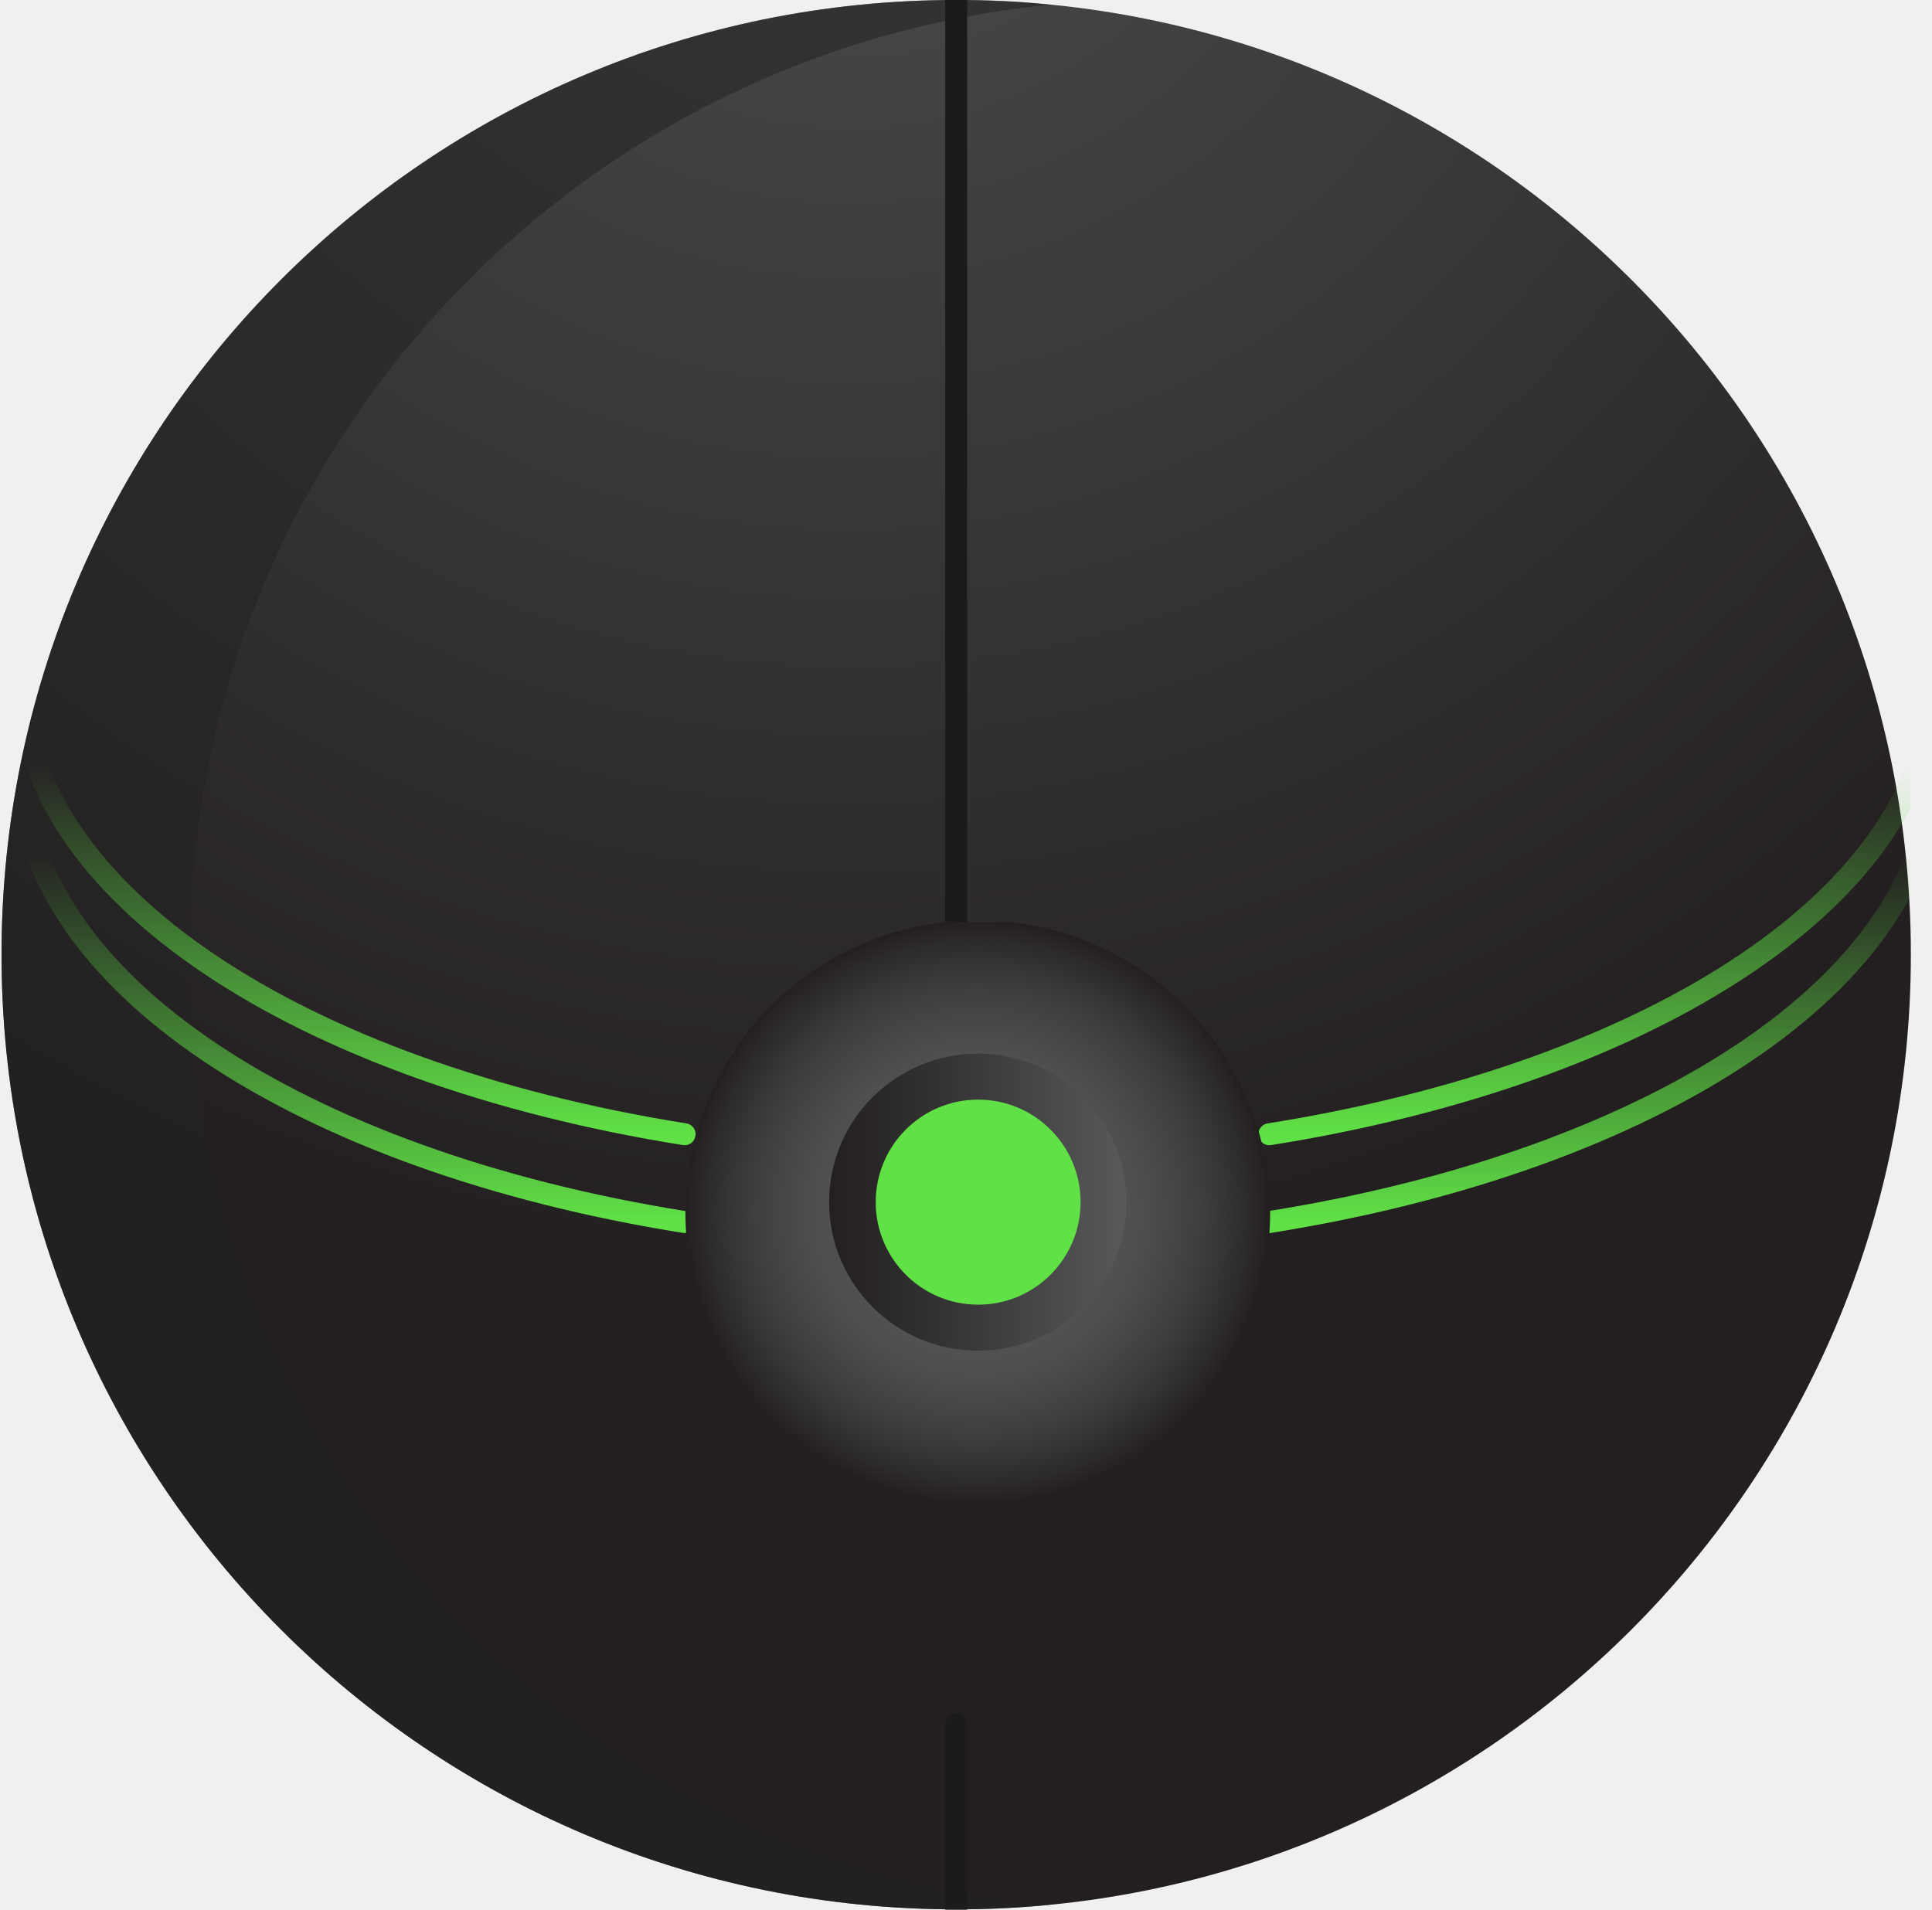
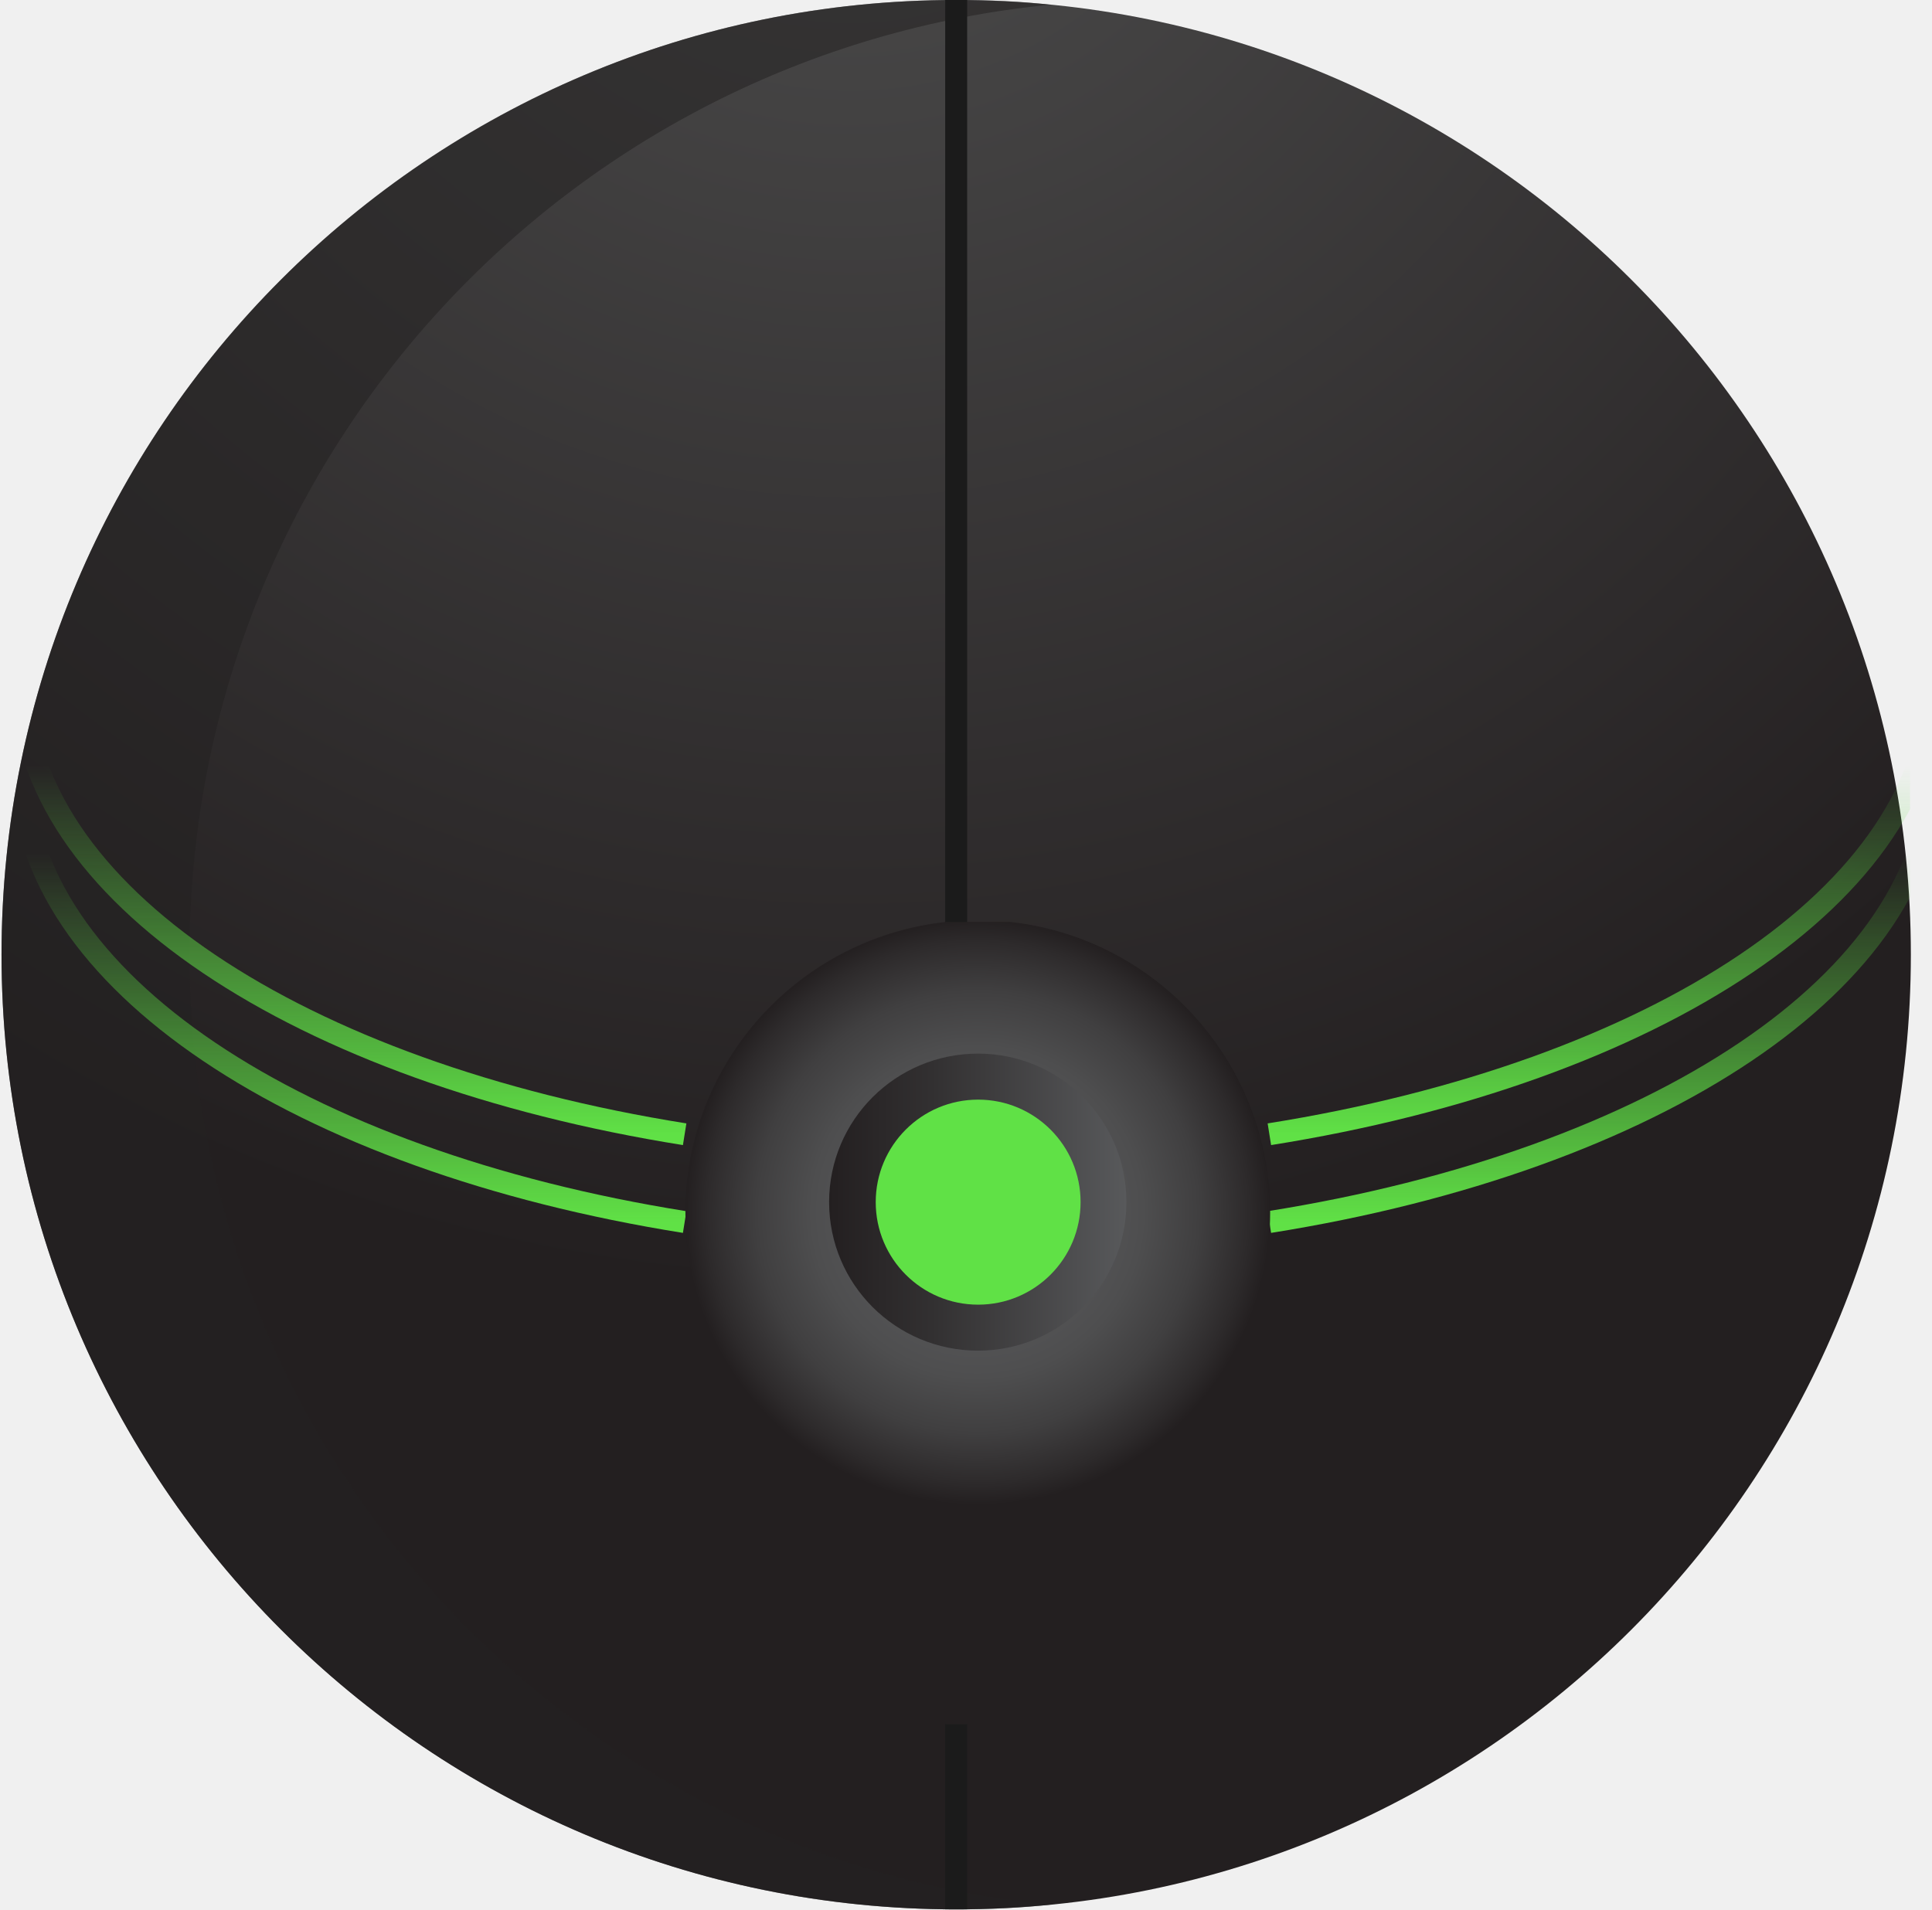
<svg xmlns="http://www.w3.org/2000/svg" width="88" height="87" viewBox="0 0 88 87" fill="none">
  <path d="M43.553 86.985C67.576 86.985 87.037 67.513 87.037 43.491C87.037 19.472 67.576 0 43.553 0C19.531 0 0.07 19.472 0.07 43.491C0.07 67.513 19.531 86.985 43.553 86.985Z" fill="url(#paint0_radial_205_22)" />
  <g opacity="0.54">
    <path d="M8.634 43.491C8.634 20.886 25.833 2.364 47.836 0.216C46.443 0.052 44.981 0 43.553 0C19.496 0 0.07 19.489 0.07 43.491C0.07 67.492 19.531 86.985 43.553 86.985C44.981 86.985 46.443 86.929 47.836 86.769C25.833 84.621 8.634 66.096 8.634 43.491Z" fill="#232121" />
  </g>
  <g clip-path="url(#clip0_205_22)">
-     <path d="M43.553 78.551L43.553 86.985" stroke="#1B1B1B" stroke-linecap="round" stroke-linejoin="round" />
-     <path d="M43.553 -0.015L43.553 51.917" stroke="#1B1B1B" stroke-linecap="round" stroke-linejoin="round" />
+     <path d="M43.553 78.551L43.553 86.985" stroke="#1B1B1B" strokeLinecap="round" strokeLinejoin="round" />
+     <path d="M43.553 -0.015L43.553 51.917" stroke="#1B1B1B" strokeLinecap="round" strokeLinejoin="round" />
  </g>
  <g clip-path="url(#clip1_205_22)">
-     <path d="M31.185 55.673C13.673 52.881 1 44.668 1 35" stroke="url(#paint1_linear_205_22)" stroke-linecap="round" stroke-linejoin="round" />
-     <path d="M88.037 35C88.037 44.668 75.364 52.881 57.818 55.673" stroke="url(#paint2_linear_205_22)" stroke-linecap="round" stroke-linejoin="round" />
-     <path d="M31.185 51.673C13.673 48.881 1 40.668 1 31" stroke="url(#paint3_linear_205_22)" stroke-linecap="round" stroke-linejoin="round" />
-     <path d="M88.037 31C88.037 40.668 75.364 48.881 57.818 51.673" stroke="url(#paint4_linear_205_22)" stroke-linecap="round" stroke-linejoin="round" />
+     <path d="M31.185 55.673C13.673 52.881 1 44.668 1 35" stroke="url(#paint1_linear_205_22)" strokeLinecap="round" strokeLinejoin="round" />
+     <path d="M88.037 35C88.037 44.668 75.364 52.881 57.818 55.673" stroke="url(#paint2_linear_205_22)" strokeLinecap="round" strokeLinejoin="round" />
+     <path d="M31.185 51.673C13.673 48.881 1 40.668 1 31" stroke="url(#paint3_linear_205_22)" strokeLinecap="round" strokeLinejoin="round" />
+     <path d="M88.037 31C88.037 40.668 75.364 48.881 57.818 51.673" stroke="url(#paint4_linear_205_22)" strokeLinecap="round" strokeLinejoin="round" />
  </g>
  <g clip-path="url(#clip2_205_22)">
    <path d="M57.818 54.216C57.818 54.54 57.853 54.916 57.853 55.236C57.853 62.593 51.899 68.553 44.553 68.553C37.173 68.553 31.22 62.593 31.22 55.236C31.22 47.883 37.173 41.923 44.553 41.923C51.516 41.923 57.261 47.292 57.818 54.216Z" fill="url(#paint5_radial_205_22)" />
  </g>
  <path d="M44.553 61.532C48.279 61.532 51.307 58.504 51.307 54.764C51.307 51.029 48.279 48 44.553 48C40.794 48 37.765 51.029 37.765 54.764C37.765 58.504 40.794 61.532 44.553 61.532Z" fill="url(#paint6_linear_205_22)" />
  <path d="M44.553 59.437C47.13 59.437 49.219 57.348 49.219 54.765C49.219 52.185 47.13 50.096 44.553 50.096C41.977 50.096 39.888 52.185 39.888 54.765C39.888 57.348 41.977 59.437 44.553 59.437Z" fill="#60E146" />
  <defs>
    <radialGradient id="paint0_radial_205_22" cx="0" cy="0" r="1" gradientUnits="userSpaceOnUse" gradientTransform="translate(38.5 -12.5) rotate(113.157) scale(90.2732)">
      <stop stop-color="#4E4E4E" />
      <stop offset="0.788" stop-color="#231F20" />
    </radialGradient>
    <linearGradient id="paint1_linear_205_22" x1="16.092" y1="35" x2="16.092" y2="55.673" gradientUnits="userSpaceOnUse">
      <stop offset="0.186" stop-color="#60E146" stop-opacity="0" />
      <stop offset="1" stop-color="#60E146" />
    </linearGradient>
    <linearGradient id="paint2_linear_205_22" x1="72.927" y1="35" x2="72.927" y2="55.673" gradientUnits="userSpaceOnUse">
      <stop offset="0.186" stop-color="#60E146" stop-opacity="0" />
      <stop offset="1" stop-color="#60E146" />
    </linearGradient>
    <linearGradient id="paint3_linear_205_22" x1="16.092" y1="31" x2="16.092" y2="51.673" gradientUnits="userSpaceOnUse">
      <stop offset="0.186" stop-color="#60E146" stop-opacity="0" />
      <stop offset="1" stop-color="#60E146" />
    </linearGradient>
    <linearGradient id="paint4_linear_205_22" x1="72.927" y1="31" x2="72.927" y2="51.673" gradientUnits="userSpaceOnUse">
      <stop offset="0.186" stop-color="#60E146" stop-opacity="0" />
      <stop offset="1" stop-color="#60E146" />
    </linearGradient>
    <radialGradient id="paint5_radial_205_22" cx="0" cy="0" r="1" gradientUnits="userSpaceOnUse" gradientTransform="translate(44.5186 55.2224) scale(13.3213 13.3214)">
      <stop offset="4.1024e-07" stop-color="#58595B" />
      <stop offset="0.341" stop-color="#565658" />
      <stop offset="0.565" stop-color="#4E4E4F" />
      <stop offset="0.756" stop-color="#403F40" />
      <stop offset="0.927" stop-color="#2D2A2B" />
      <stop offset="1" stop-color="#231F20" />
    </radialGradient>
    <linearGradient id="paint6_linear_205_22" x1="37.73" y1="54.761" x2="51.307" y2="54.761" gradientUnits="userSpaceOnUse">
      <stop stop-color="#231F20" />
      <stop offset="0.344" stop-color="#323031" />
      <stop offset="1" stop-color="#58595B" />
    </linearGradient>
    <clipPath id="clip0_205_22">
      <rect width="2" height="87" fill="white" transform="translate(43)" />
    </clipPath>
    <clipPath id="clip1_205_22">
      <rect width="87" height="87" fill="white" />
    </clipPath>
    <clipPath id="clip2_205_22">
      <rect width="27" height="27" fill="white" transform="translate(31 42)" />
    </clipPath>
  </defs>
</svg>
